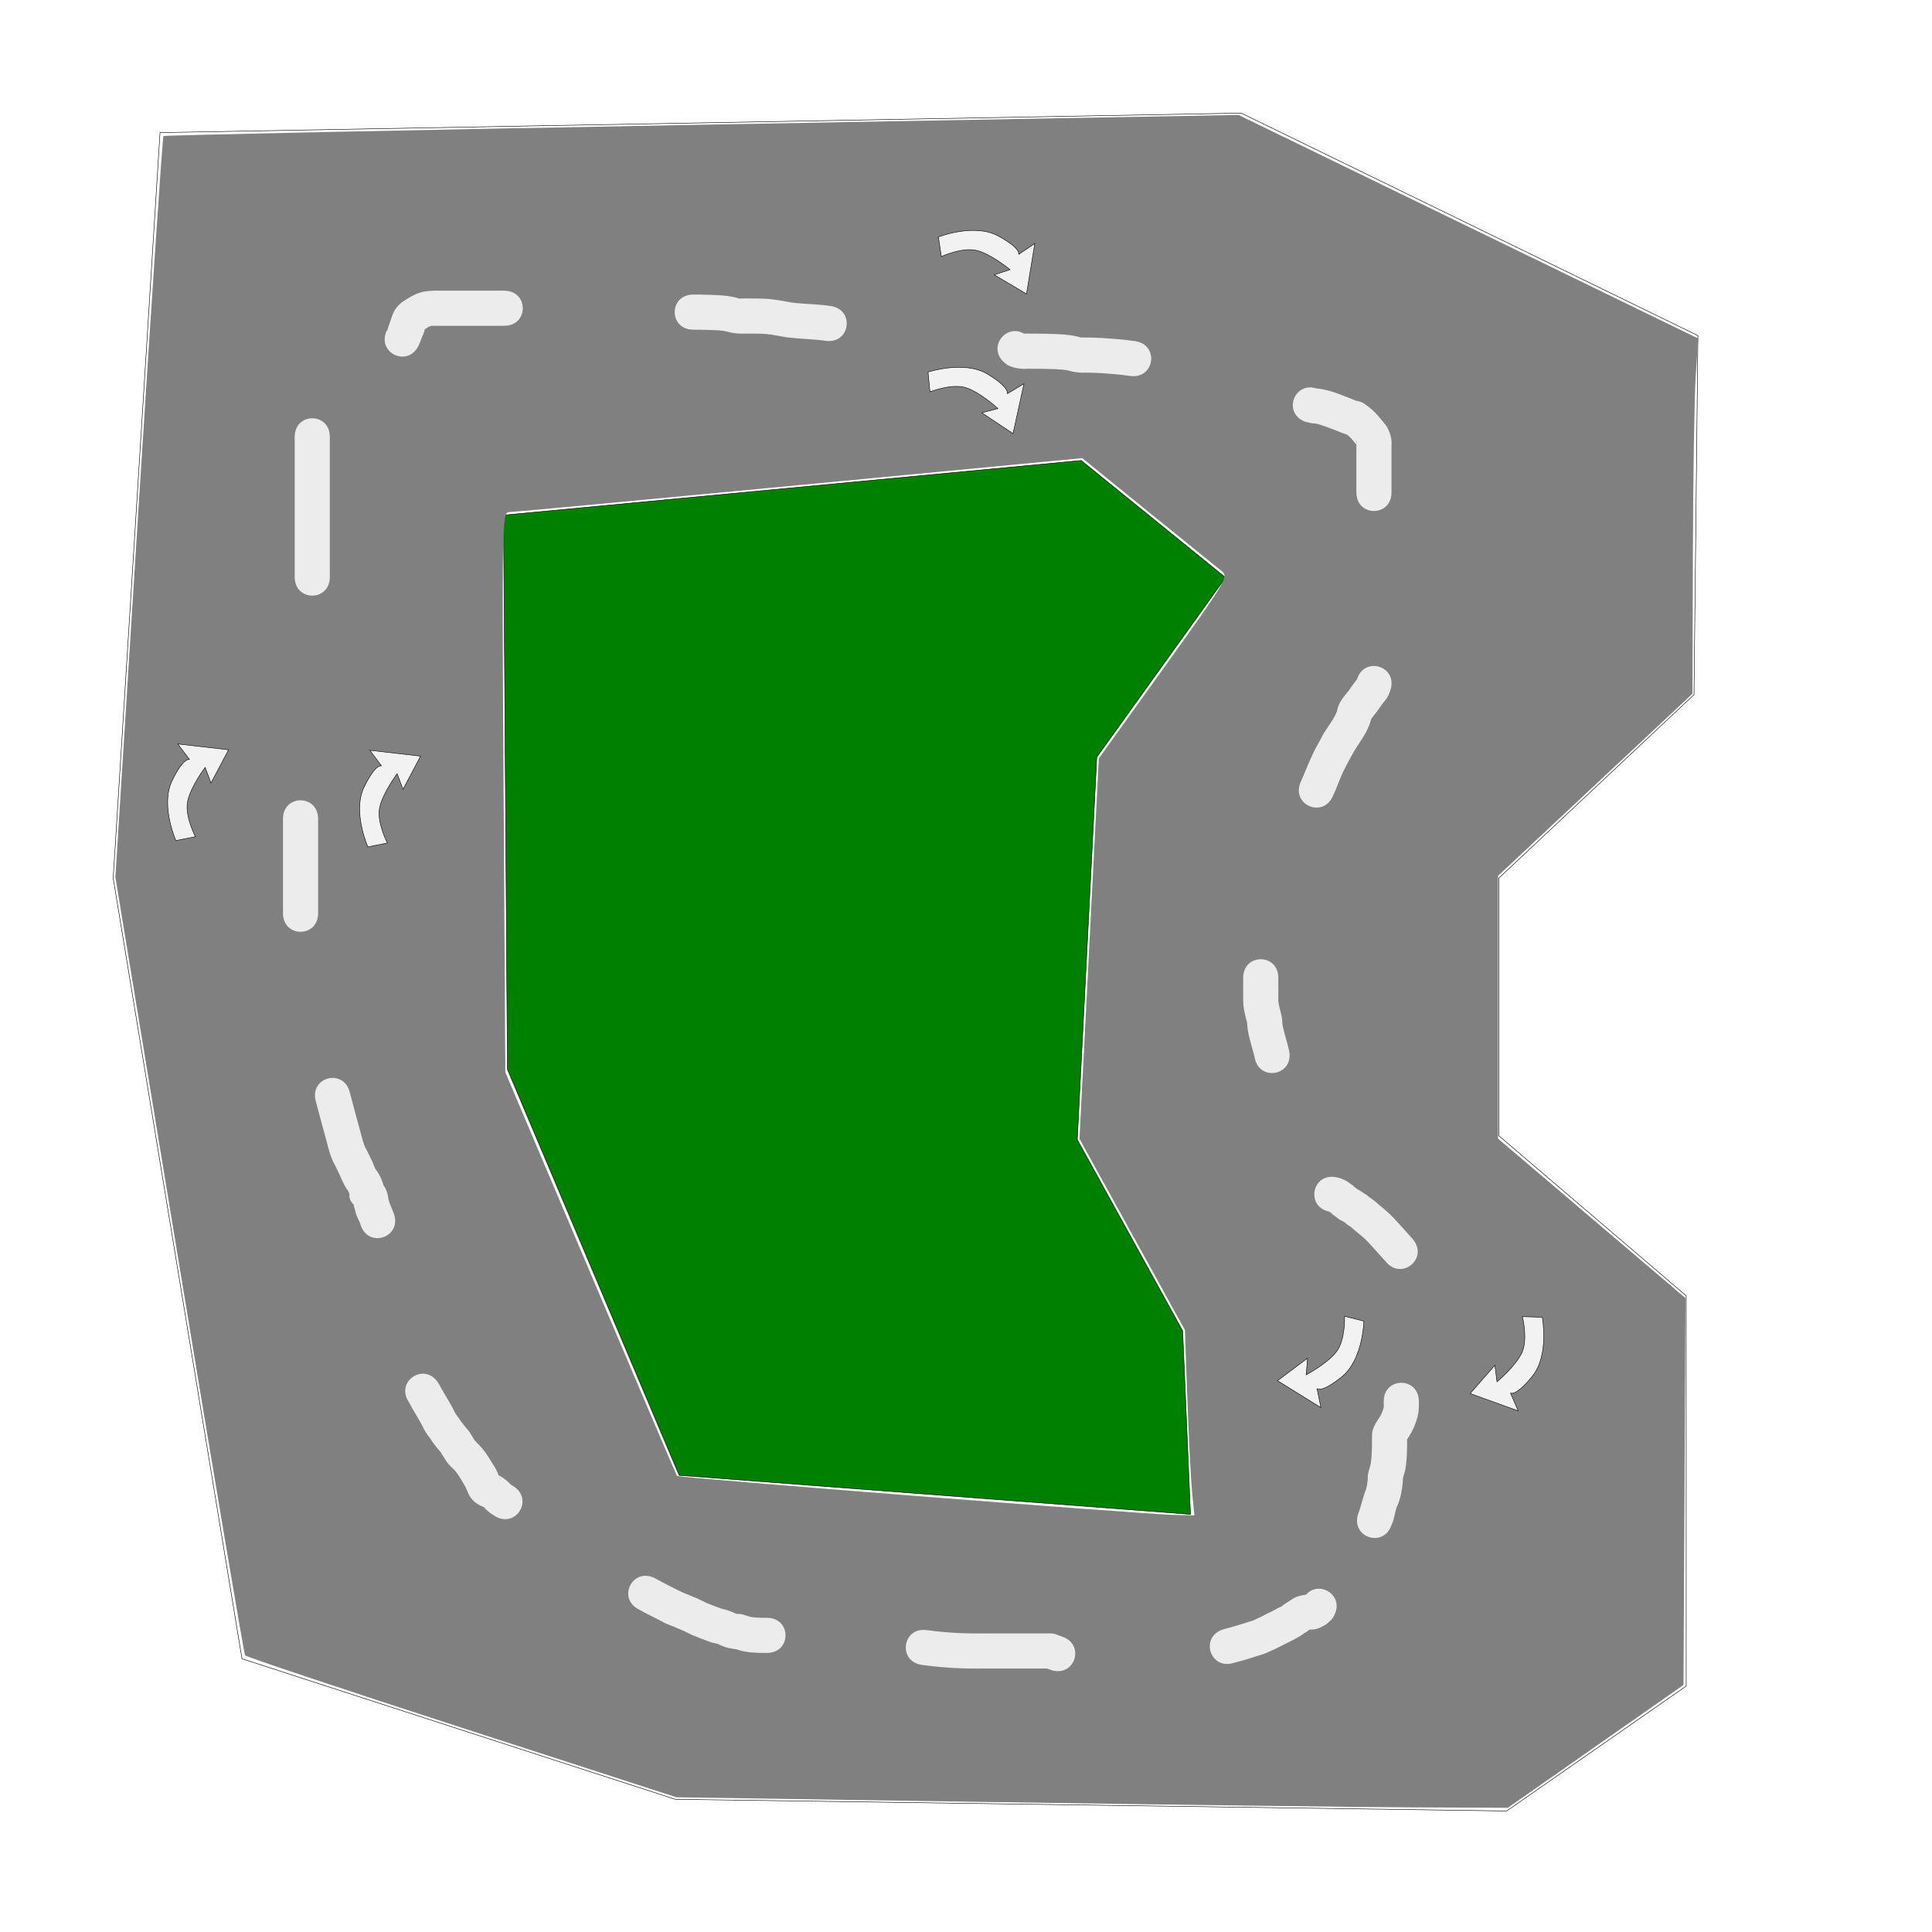
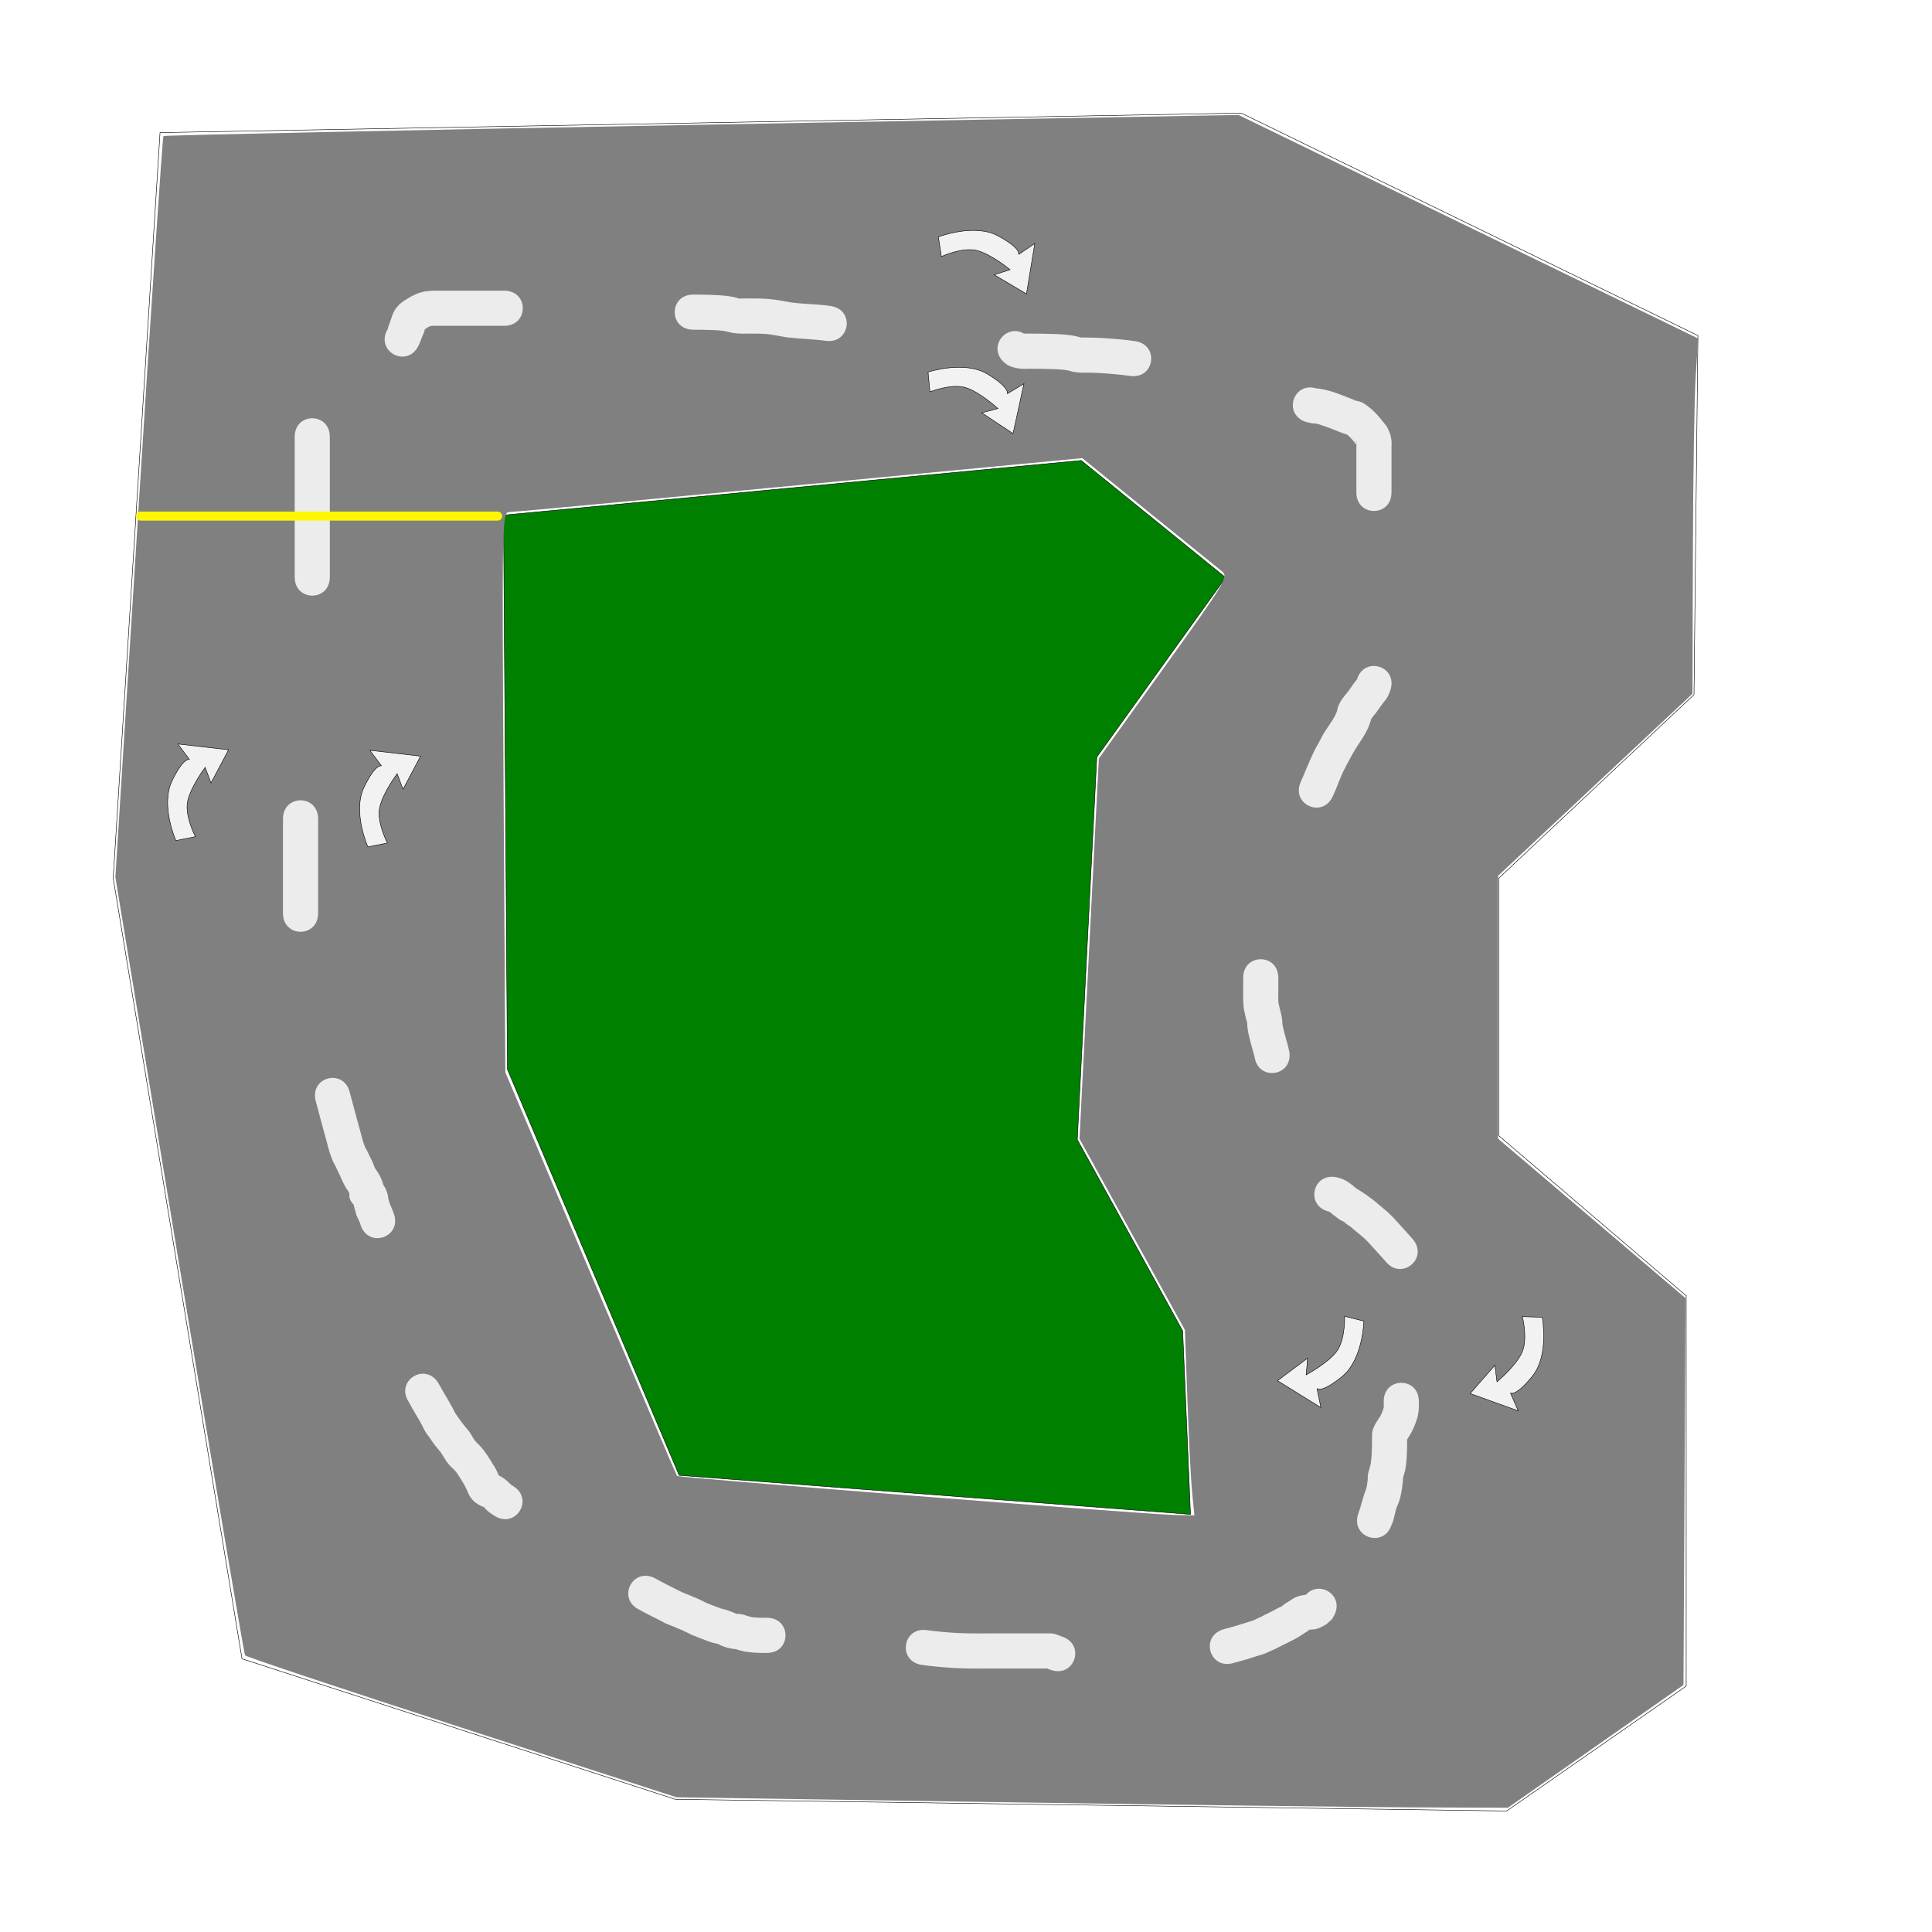
<svg xmlns="http://www.w3.org/2000/svg" width="4000" height="4000" id="svg2" version="1.1">
  <defs id="defs4" />
  <g id="layer1" transform="translate(0,2947.638)">
    <path style="fill:none;stroke:#000000;stroke-width:1px;stroke-linecap:butt;stroke-linejoin:miter;stroke-opacity:1" d="M 331.33,274.557 2569.828,234.151 3515.331,694.781 3507.25,1438.253 3103.189,1818.071 3103.189,2351.431 3491.087,2682.761 3491.087,3490.883 3119.351,3749.482 1398.051,3725.238 501.036,3434.315 234.355,1818.071 z" id="path3130" transform="translate(0,-2947.638)" />
    <path style="fill:#008000;stroke:#000000;stroke-width:1px;stroke-linecap:butt;stroke-linejoin:miter;stroke-opacity:1" d="M 1042.477,1066.517 2238.498,953.38 2537.503,1195.816 2270.823,1567.553 2230.417,2359.512 2448.61,2755.492 2464.772,3135.309 1406.132,3054.497 1050.559,2214.05 z" id="path3132" transform="translate(0,-2947.638)" />
    <path style="fill:#808080;stroke-width:10;stroke-miterlimit:4;stroke-dasharray:none" d="M 2059.123,3731.048 1400.499,3721.075 956.036,3577.057 C 711.581,3497.847 509.704,3430.416 507.421,3427.211 505.138,3424.006 443.783,3060.189 371.077,2618.73 L 238.884,1816.077 286.905,1050.484 C 313.317,629.408 336.488,283.456 338.397,281.701 340.305,279.946 841.893,269.393 1453.035,258.25 L 2564.203,237.989 3040.062,469.399 3515.922,700.81 3510.835,777.611 C 3508.037,819.851 3505.378,985.327 3504.926,1145.335 L 3504.103,1436.259 3302.853,1624.744 3101.604,1813.228 3101.604,2085.373 3101.604,2357.519 3295.628,2522.576 3489.652,2687.633 3487.557,3088.09 3485.462,3488.547 3303.634,3615.684 3121.807,3742.821 2919.776,3741.921 C 2808.66,3741.427 2421.365,3736.534 2059.123,3731.048 z M 2468.223,3090.889 C 2465.675,3065.332 2461.255,2978.964 2458.401,2898.96 L 2453.211,2753.498 2344.09,2555.617 2234.969,2357.735 2254.992,1963.992 2275.016,1570.25 2409.902,1382.369 C 2539.917,1201.274 2544.217,1194.038 2528.942,1182.034 2520.227,1175.184 2451.817,1119.844 2376.92,1059.057 L 2240.744,948.534 1654.96,1004.328 C 1332.779,1035.015 1062.397,1060.204 1054.111,1060.303 1039.518,1060.477 1039.158,1078.696 1042.654,1640.31 L 1046.262,2220.138 1222.64,2636.321 C 1319.647,2865.221 1400.185,3053.942 1401.612,3055.7 1404.711,3059.519 2367.436,3135.136 2429.636,3136.446 L 2472.856,3137.356 2468.223,3090.889 z" id="path3134" transform="translate(0,-2947.638)" />
    <path style="fill:#ececec;stroke-width:10;stroke-miterlimit:4;stroke-dasharray:none" id="path3914" d="M 682.863,904.545 C 682.863,932.756 682.863,960.968 682.863,989.18 682.863,1005.147 682.863,1021.115 682.863,1037.083 682.863,1051.382 682.863,1065.681 682.863,1079.98 682.863,1090.371 682.863,1100.762 682.863,1111.154 682.863,1115.511 682.863,1119.868 682.863,1124.226 682.863,1133.725 682.863,1143.225 682.863,1152.724 682.863,1160.887 682.863,1169.051 682.863,1177.214 682.863,1181.254 682.863,1185.293 682.863,1189.332 682.863,1191.093 682.863,1192.854 682.863,1194.615 682.863,1246.044 610.132,1246.044 610.132,1194.615 L 610.132,1194.615 C 610.132,1192.854 610.132,1191.093 610.132,1189.332 610.132,1185.293 610.132,1181.254 610.132,1177.214 610.132,1169.051 610.132,1160.887 610.132,1152.724 610.132,1143.225 610.132,1133.725 610.132,1124.226 610.132,1119.868 610.132,1115.511 610.132,1111.154 610.132,1100.762 610.132,1090.371 610.132,1079.98 610.132,1065.681 610.132,1051.382 610.132,1037.083 610.132,1021.115 610.132,1005.147 610.132,989.18 610.132,960.968 610.132,932.756 610.132,904.545 610.132,853.116 682.863,853.116 682.863,904.545 z" transform="translate(0,-2947.638)" />
    <path style="fill:#ececec;stroke-width:10;stroke-miterlimit:4;stroke-dasharray:none" id="path3916" d="M 658.619,1695.538 C 658.619,1721.167 658.619,1746.797 658.619,1772.427 658.619,1784.207 658.619,1795.988 658.619,1807.769 658.619,1816.59 658.619,1825.41 658.619,1834.231 658.619,1841.632 658.619,1849.034 658.619,1856.435 658.619,1861.556 658.619,1866.677 658.619,1871.798 658.619,1877.158 658.619,1882.518 658.619,1887.878 658.619,1888.785 658.619,1889.693 658.619,1890.6 658.619,1942.028 585.888,1942.028 585.888,1890.6 L 585.888,1890.6 C 585.888,1889.693 585.888,1888.785 585.888,1887.878 585.888,1882.518 585.888,1877.158 585.888,1871.798 585.888,1866.677 585.888,1861.556 585.888,1856.435 585.888,1849.034 585.888,1841.632 585.888,1834.231 585.888,1825.41 585.888,1816.59 585.888,1807.769 585.888,1795.988 585.888,1784.207 585.888,1772.427 585.888,1746.797 585.888,1721.167 585.888,1695.538 585.888,1644.109 658.619,1644.109 658.619,1695.538 z" transform="translate(0,-2947.638)" />
    <path style="fill:#ececec;stroke-width:10;stroke-miterlimit:4;stroke-dasharray:none" id="path3918" d="M 724.117,2261.451 C 731.581,2289.147 738.752,2316.885 746.529,2344.501 749.359,2355.876 751.884,2365.812 756.165,2375.732 761.044,2383.728 764.397,2392.358 768.436,2400.21 773.052,2407.289 774.065,2416.82 779.561,2423.396 786.321,2432.404 790.629,2442.764 793.932,2453.419 791.025,2446.199 799.702,2475.518 795.998,2467.993 782.448,2440.464 793.133,2450.108 777.625,2439.025 791.885,2448.148 799.575,2458.73 803.008,2475.25 802.885,2471.695 804.758,2489.354 804.041,2485.87 800.54,2468.859 806.507,2490.532 806.651,2491.077 809.579,2498.373 812.766,2505.535 815.486,2512.911 832.418,2561.472 763.742,2585.418 746.81,2536.857 L 746.81,2536.857 C 744.681,2527.358 737.622,2519.015 736.214,2509.197 734.533,2502.242 731.564,2495.294 731.422,2488.106 734.378,2497.462 737.748,2499.448 746.465,2504.743 735.232,2497.398 721.337,2488.181 723.482,2471.493 726.631,2478.795 719.786,2461.975 718.196,2462.436 712.541,2453.131 707.856,2443.405 703.71,2433.381 698.81,2423.769 694.742,2413.863 689.36,2404.486 683.757,2391.443 679.829,2378.004 676.519,2364.207 668.556,2335.903 661.225,2307.47 653.557,2279.091 641.084,2229.198 711.643,2211.558 724.117,2261.451 z" transform="translate(0,-2947.638)" />
    <path style="fill:#ececec;stroke-width:10;stroke-miterlimit:4;stroke-dasharray:none" id="path3920" d="M 906.896,2862.338 C 916.974,2880.919 928.401,2898.743 938.398,2917.372 940.807,2923.319 944.828,2929.554 945.444,2930.128 952.38,2940.291 959.681,2950.08 967.699,2959.409 974.677,2967.015 978.607,2976.735 984.678,2984.914 990.548,2991.524 980.47,2984.584 980.476,2981.375 980.48,2978.577 984.891,2984.818 986.992,2986.665 988.818,2988.27 992.031,2991.789 993.766,2993.646 1005.049,3005.323 1013.03,3019.578 1021.551,3033.269 1027.876,3041.95 1031.34,3052.061 1035.333,3061.876 1035.65,3062.657 1034.818,3060.271 1034.561,3059.468 1037.134,3063.157 1042.152,3065.909 1028.85,3054.103 1026.972,3052.436 1023.803,3051.442 1021.584,3050.565 1037.078,3054.596 1048.864,3064.335 1059.684,3075.625 1059.513,3074.399 1061.865,3076.428 1062.246,3076.645 1106.196,3103.353 1068.426,3165.507 1024.476,3138.8 L 1024.476,3138.8 C 1018.294,3134.968 1012.229,3131.007 1007.049,3125.818 1005.597,3124.284 1000.77,3120.523 1002.797,3121.119 1003.821,3121.421 1006.705,3122.823 1005.766,3122.317 1001.943,3120.257 997.909,3119.508 1006.45,3121.704 990.841,3117.202 978.011,3108.817 970.538,3093.976 966.99,3086.506 964.416,3078.599 959.8,3071.697 953.754,3061.98 948.372,3051.57 940.522,3043.192 939.497,3042.086 931.014,3034.837 925.706,3027.483 920.931,3020.787 916.972,3013.64 912.491,3006.757 904.57,2997.505 896.652,2988.066 890.38,2977.644 883.763,2969.711 878.378,2961.147 874.257,2951.661 865.433,2935.072 855.056,2919.356 846.38,2902.682 817.853,2859.891 878.369,2819.547 906.896,2862.338 z" transform="translate(0,-2947.638)" />
    <path style="fill:#ececec;stroke-width:10;stroke-miterlimit:4;stroke-dasharray:none" id="path3922" d="M 1355.464,3267.307 C 1371.696,3276.423 1388.35,3284.57 1404.934,3292.96 1414.758,3298.289 1425.422,3301.387 1435.469,3306.238 1445.359,3309.722 1454.512,3314.918 1463.99,3319.334 1473.82,3323.296 1483.803,3326.917 1493.748,3330.643 1503.469,3332.38 1512.438,3336.073 1521.504,3339.857 1519.383,3339.142 1529.848,3343.105 1527.765,3342.285 1524.765,3341.104 1524.871,3341.421 1526.308,3341.422 1536.068,3340.665 1544.882,3345.384 1554.049,3347.631 1560.54,3348.833 1567.128,3349.153 1573.71,3349.386 1578.367,3349.528 1583.026,3349.526 1587.684,3349.514 1639.113,3349.384 1639.296,3422.115 1587.868,3422.244 L 1587.868,3422.244 C 1582.26,3422.258 1576.65,3422.251 1571.045,3422.068 1558.8,3421.606 1546.532,3420.706 1534.602,3417.714 1526.108,3415.264 1530.751,3416.727 1524.863,3414.713 1523.962,3414.405 1521.222,3414.007 1522.153,3413.802 1533.845,3411.223 1523.693,3415.98 1517.953,3413.672 1509.059,3412.572 1500.468,3410.288 1492.334,3406.481 1490.6,3405.708 1488.837,3404.997 1487.133,3404.161 1487.07,3404.13 1487.189,3404.034 1487.217,3403.97 1487.825,3404 1488.433,3404.03 1489.04,3404.06 1482.076,3402.374 1474.896,3401.506 1468.203,3398.74 1456.378,3394.299 1444.52,3389.999 1432.89,3385.081 1423.089,3380.399 1413.602,3375.279 1403.402,3371.518 1393.102,3366.262 1381.52,3363.73 1371.567,3357.586 1355.499,3348.965 1338.738,3341.551 1322.938,3332.36 1276.939,3309.36 1309.465,3244.308 1355.464,3267.307 z" transform="translate(0,-2947.638)" />
    <path style="fill:#ececec;stroke-width:10;stroke-miterlimit:4;stroke-dasharray:none" id="path3924" d="M 1919.077,3375.038 C 1939.802,3377.919 1960.658,3379.688 1981.538,3380.944 1995.267,3381.681 2009.018,3381.8 2022.764,3381.84 2032.598,3381.855 2042.431,3381.82 2052.265,3381.804 2063.923,3381.79 2075.581,3381.789 2087.239,3381.787 2095.47,3381.786 2103.701,3381.786 2111.932,3381.786 2121.208,3381.787 2130.483,3381.787 2139.758,3381.787 2146.974,3381.787 2154.19,3381.787 2161.405,3381.787 2165.865,3381.787 2170.325,3381.787 2174.785,3381.787 2184.025,3381.683 2191.446,3385.851 2199.717,3388.713 2248.235,3405.77 2224.112,3474.384 2175.595,3457.327 L 2175.595,3457.327 C 2170.508,3455.522 2156.684,3451.086 2174.785,3454.518 2170.325,3454.518 2165.865,3454.518 2161.405,3454.518 2154.19,3454.518 2146.974,3454.518 2139.758,3454.518 2130.483,3454.518 2121.207,3454.518 2111.931,3454.517 2103.704,3454.517 2095.477,3454.517 2087.25,3454.518 2075.628,3454.52 2064.006,3454.521 2052.383,3454.535 2042.437,3454.551 2032.491,3454.586 2022.545,3454.571 2007.406,3454.525 1992.261,3454.374 1977.141,3453.542 1954.292,3452.15 1931.469,3450.211 1908.792,3447.038 1857.88,3439.765 1868.166,3367.765 1919.077,3375.038 z" transform="translate(0,-2947.638)" />
    <path style="fill:#ececec;stroke-width:10;stroke-miterlimit:4;stroke-dasharray:none" id="path3926" d="M 2531.803,3373.638 C 2550.138,3368.872 2568.176,3363.568 2586.133,3357.569 2595.012,3355.648 2602.387,3351.038 2610.679,3347.544 2619.789,3342.211 2629.752,3338.322 2639.006,3333.209 2644.356,3329.586 2650.519,3327.48 2656.225,3324.559 2661.682,3321.764 2653.07,3325.883 2653.942,3325.205 2655.872,3323.704 2657.891,3322.322 2659.865,3320.881 2666.687,3316.84 2672.417,3312.619 2679.343,3308.461 2689.749,3303.188 2701.267,3301.632 2712.755,3301.047 2726.332,3297.851 2690.107,3311.225 2709.636,3299.939 2698.759,3308.96 2702.284,3304.487 2697.367,3311.829 2720.01,3265.654 2785.312,3297.676 2762.669,3343.852 L 2762.669,3343.852 C 2755.433,3356.3 2760.386,3349.46 2745.999,3362.927 2736.797,3368.235 2727.355,3373.801 2716.184,3373.698 2714.842,3373.751 2708.227,3374.77 2713.016,3372.928 2721.519,3366.399 2702.844,3380.753 2701.282,3380.668 2692.677,3387.237 2682.944,3392.396 2673.164,3397.42 2661.749,3403.379 2650.023,3408.705 2638.619,3414.694 2628.799,3418.677 2619.608,3424.222 2609.137,3426.566 2591.177,3432.538 2573.18,3438.075 2554.803,3442.637 2506.014,3458.9 2483.014,3389.901 2531.803,3373.638 z" transform="translate(0,-2947.638)" />
    <path style="fill:#ececec;stroke-width:10;stroke-miterlimit:4;stroke-dasharray:none" id="path3928" d="M 2812.023,3134.172 C 2817.491,3119.621 2820.72,3104.403 2825.875,3089.77 2829.786,3080.99 2830.975,3071.501 2831.837,3062.027 2830.702,3050.185 2836.795,3039.312 2838.322,3027.997 2839.865,3017.192 2840.19,3006.257 2840.472,2995.359 2840.62,2988.026 2840.617,2980.692 2840.592,2973.358 2839.897,2957.64 2848.945,2945.467 2857.012,2933.132 2860.818,2927.097 2863.084,2920.468 2864.939,2913.635 2864.796,2911.837 2864.931,2908.829 2864.932,2906.621 2864.921,2905.058 2864.894,2903.495 2864.875,2901.932 2864.262,2850.507 2936.988,2849.64 2937.601,2901.065 L 2937.601,2901.065 C 2937.624,2902.973 2937.659,2904.882 2937.663,2906.791 2937.632,2915.66 2937.218,2924.54 2934.995,2933.178 2931.03,2947.198 2925.724,2960.776 2917.79,2973.081 2909.048,2986.285 2910.827,2987.086 2913.313,2970.772 2913.43,2970.001 2913.32,2972.332 2913.323,2973.112 2913.35,2981.167 2913.348,2989.222 2913.178,2997.276 2912.761,3012.92 2912.2,3028.647 2909.258,3044.059 2905.673,3058.592 2904.554,3055.727 2904.226,3069.072 2902.625,3084.883 2900.135,3100.689 2893.925,3115.44 2887.407,3128.167 2887.684,3144.319 2881.022,3157.172 2864.759,3205.961 2795.76,3182.962 2812.023,3134.172 z" transform="translate(0,-2947.638)" />
    <path style="fill:#ececec;stroke-width:10;stroke-miterlimit:4;stroke-dasharray:none" id="path3930" d="M 2868.895,2611.752 C 2856.599,2598.188 2844.552,2584.455 2832.055,2571.082 2824.74,2563.34 2816.508,2556.751 2808.257,2550.05 2806.987,2549.781 2788.8,2532.565 2796.366,2540.064 2782.521,2530.515 2791.617,2537.533 2781.906,2528.612 2782.616,2529.354 2783.327,2530.095 2784.037,2530.837 2784.085,2530.916 2784.258,2531.127 2784.18,2531.076 2782.67,2530.045 2781.16,2529.013 2779.649,2527.982 2779.433,2527.943 2779.216,2527.903 2779,2527.864 2771.341,2525.099 2765.952,2518.374 2759.587,2514.925 2757.153,2510.417 2740.008,2501.578 2752.496,2508.608 2752.392,2508.681 2752.199,2508.622 2752.106,2508.626 2701.814,2497.873 2717.02,2426.75 2767.312,2437.502 L 2767.312,2437.502 C 2772.195,2438.599 2769.593,2437.956 2775.106,2439.481 2783.152,2442.37 2790.452,2446.131 2796.969,2451.681 2798.662,2453.122 2804.128,2455.763 2801.936,2456.134 2799.491,2456.547 2797.871,2453.293 2795.838,2451.872 2804.458,2456.913 2810.127,2462.756 2813.883,2464.044 2816.262,2465.422 2846.563,2484.914 2828.811,2474.971 2838.229,2479.972 2846.19,2486.554 2854.114,2493.597 2864.981,2502.424 2875.584,2511.463 2885.314,2521.551 2898.958,2536.319 2912.319,2551.29 2925.688,2566.317 2957.815,2606.476 2901.022,2651.911 2868.895,2611.752 z" transform="translate(0,-2947.638)" />
    <path style="fill:#ececec;stroke-width:10;stroke-miterlimit:4;stroke-dasharray:none" id="path3932" d="M 2597.511,2188.183 C 2593.161,2172.677 2588.634,2157.209 2585.151,2141.481 2582.935,2131.929 2582.073,2122.231 2581.869,2112.454 2583.052,2125.789 2576.308,2094.025 2576.001,2092.503 2574.499,2085.327 2574.017,2077.991 2573.841,2070.677 2573.784,2066.427 2573.832,2062.176 2573.844,2057.926 2573.861,2049.689 2573.865,2041.453 2573.868,2033.216 2573.869,2030.329 2573.869,2027.442 2573.869,2024.554 2573.873,1973.126 2646.604,1973.132 2646.6,2024.56 L 2646.6,2024.56 C 2646.6,2027.454 2646.599,2030.347 2646.599,2033.24 2646.596,2041.541 2646.592,2049.842 2646.575,2058.144 2646.564,2061.844 2646.525,2065.544 2646.558,2069.245 2646.582,2072.238 2646.696,2075.265 2647.311,2078.197 2649.508,2089.233 2653.354,2099.82 2654.587,2111.058 2654.672,2116.127 2654.945,2121.101 2656.227,2126.055 2659.892,2143.525 2665.961,2160.398 2669.511,2177.897 2676.784,2228.809 2604.784,2239.095 2597.511,2188.183 z" transform="translate(0,-2947.638)" />
    <path style="fill:#ececec;stroke-width:10;stroke-miterlimit:4;stroke-dasharray:none" id="path3934" d="M 2692.846,1619.192 C 2701.867,1599.14 2709.627,1578.417 2719.209,1558.622 2723.939,1548.245 2730.097,1538.669 2735.198,1528.497 2742.894,1512.351 2754.971,1498.757 2763.298,1483.035 2763.789,1482.975 2771.217,1465.246 2768.122,1472.08 2770.779,1455.459 2781.647,1443.012 2792.03,1430.517 2798.391,1420.952 2805.034,1411.611 2812.544,1402.854 2811.231,1404.116 2810.186,1405.478 2809.345,1407.049 2823.948,1357.737 2893.686,1378.388 2879.083,1427.7 L 2879.083,1427.7 C 2876.505,1435.877 2873.126,1443.612 2867.633,1450.341 2860.111,1458.994 2854.333,1468.753 2847.308,1477.784 2842.006,1483.52 2847.422,1477.444 2839.593,1487.693 2839.12,1488.312 2838.328,1490.109 2837.998,1489.403 2837.335,1487.983 2842.463,1471.416 2840.003,1483.163 2837.803,1495.755 2832.86,1507.328 2826.774,1518.54 2818.396,1533.151 2808.246,1546.603 2800.084,1561.354 2794.948,1571.429 2789.001,1580.983 2784.212,1591.248 2774.406,1609.15 2768.679,1629.497 2759.696,1647.842 2739.438,1695.112 2672.587,1666.462 2692.846,1619.192 z" transform="translate(0,-2947.638)" />
    <path style="fill:#ececec;stroke-width:10;stroke-miterlimit:4;stroke-dasharray:none" id="path3936" d="M 2808.224,1019.344 C 2808.224,999.165 2808.224,978.986 2808.224,958.808 2808.224,947.077 2808.224,935.346 2808.224,923.615 2809.677,909.652 2804.931,907.878 2809.572,921.802 2804.556,916.746 2800.731,910.729 2795.616,905.795 2794.155,903.919 2775.967,888.812 2788.487,898.79 2802.583,904.764 2780.843,897.227 2776.836,895.605 2765.936,891.006 2754.825,886.927 2743.715,882.824 2736.47,880.828 2728.92,876.994 2721.258,876.738 2714.669,876.596 2709.71,874.896 2702.616,873.281 2654.371,855.469 2679.561,787.239 2727.806,805.051 L 2727.806,805.051 C 2707.369,802.182 2727.249,804.53 2731.318,804.706 2744.177,806.702 2756.824,810.028 2769.005,814.631 2781.097,819.131 2793.123,823.756 2805.062,828.574 2805.401,828.747 2806.456,829.106 2806.077,829.093 2804.545,829.04 2800.019,828.168 2801.524,828.452 2809.081,829.876 2816.434,830.983 2823.259,834.91 2831.99,840.722 2839.971,847.021 2847.276,854.599 2855.601,863.144 2862.938,872.504 2870.355,881.861 2877.963,894.875 2882.315,908.381 2880.955,923.615 2880.955,935.346 2880.955,947.077 2880.955,958.808 2880.955,978.986 2880.955,999.165 2880.955,1019.344 2880.955,1070.773 2808.224,1070.773 2808.224,1019.344 z" transform="translate(0,-2947.638)" />
    <path style="fill:#ececec;stroke-width:10;stroke-miterlimit:4;stroke-dasharray:none" id="path3938" d="M 2339.726,778.302 C 2319.001,775.42 2298.145,773.651 2277.265,772.395 2266.799,771.757 2256.314,771.555 2245.831,771.498 2236.925,772.073 2228.75,770.811 2219.897,769.325 2208.544,765.425 2196.533,764.961 2184.659,764.324 2166.238,763.567 2147.796,763.467 2129.362,763.418 2114.206,764.339 2100.456,762.767 2086.591,756.09 2084.398,754.458 2082.204,752.826 2080.01,751.194 2040.753,717.971 2087.736,662.452 2126.994,695.675 L 2126.994,695.675 C 2125.866,694.945 2124.738,694.215 2123.61,693.485 2113.101,689.419 2124.321,693.218 2110.251,690.707 2109.001,690.483 2112.792,690.7 2114.062,690.697 2119.228,690.686 2124.394,690.678 2129.56,690.687 2149.28,690.741 2169.007,690.855 2188.712,691.706 2205.568,692.675 2222.578,693.828 2238.751,699.08 2224.503,698.404 2242.993,698.977 2246.235,698.768 2258.05,698.836 2269.867,699.077 2281.662,699.797 2304.511,701.189 2327.334,703.129 2350.011,706.302 2400.923,713.575 2390.637,785.575 2339.726,778.302 z" transform="translate(0,-2947.638)" />
    <path style="fill:#ececec;stroke-width:10;stroke-miterlimit:4;stroke-dasharray:none" id="path3940" d="M 1709.39,705.571 C 1682.989,701.99 1656.304,701.623 1629.872,698.487 1615.023,696.286 1600.421,692.713 1585.448,691.451 1573.357,690.62 1561.22,690.691 1549.106,690.669 1534.625,691.188 1520.576,690.858 1506.545,686.892 1494.268,683.612 1481.288,683.645 1468.659,683.153 1457.592,682.763 1446.519,682.615 1435.446,682.602 1384.017,682.54 1384.105,609.809 1435.534,609.871 L 1435.534,609.871 C 1447.536,609.887 1459.539,610.051 1471.534,610.479 1490.274,611.232 1509.32,611.802 1527.417,617.22 1527.948,617.42 1529.522,617.58 1529.009,617.82 1528.04,618.272 1524.738,617.906 1525.805,617.973 1533.585,618.466 1541.455,617.547 1549.243,617.938 1563.476,617.966 1577.734,617.916 1591.933,619.01 1607.725,620.477 1623.241,623.49 1638.838,626.31 1665.644,629.863 1692.906,629.377 1719.676,633.571 1770.588,640.844 1760.302,712.844 1709.39,705.571 z" transform="translate(0,-2947.638)" />
    <path style="fill:#ececec;stroke-width:10;stroke-miterlimit:4;stroke-dasharray:none" id="path3942" d="M 1043.792,674.578 C 1024.396,674.578 1004.999,674.578 985.602,674.578 970.678,674.578 955.753,674.578 940.828,674.578 930.878,674.578 920.928,674.578 910.978,674.578 910.282,674.827 882.293,674.159 893.725,674.735 887.375,676.191 886.49,677.063 883.456,679.204 883.06,679.499 882.696,679.841 882.269,680.09 874.884,684.399 865.219,689.487 868.59,686.876 872.642,683.739 876.117,683.617 879.554,680.108 878.809,681.041 877.978,681.91 877.318,682.905 876.591,684.002 878.913,680.993 879.058,681.344 880.272,684.28 874.819,694.926 873.67,698.078 871.556,704.418 868.995,710.218 866.207,716.336 842.875,762.167 778.059,729.171 801.391,683.34 L 801.391,683.34 C 801.354,688.678 804.278,673.218 805.384,673.042 810.143,660.17 812.722,646.159 822.083,635.534 828.564,627.714 834.169,624.03 843.178,618.73 844.424,617.997 838.563,622.19 839.604,621.187 840.554,620.272 841.749,619.652 842.821,618.884 853.773,611.625 865.553,606.313 878.467,603.623 889.339,602.032 899.993,601.398 910.978,601.847 920.928,601.847 930.878,601.847 940.828,601.847 955.753,601.847 970.678,601.847 985.602,601.847 1004.999,601.847 1024.396,601.847 1043.792,601.847 1095.221,601.847 1095.221,674.578 1043.792,674.578 z" transform="translate(0,-2947.638)" />
    <path style="fill:#f2f2f2;stroke:#000000;stroke-width:1px;stroke-linecap:butt;stroke-linejoin:miter;stroke-opacity:1" d="M 761.655,-1194.217 C 761.655,-1194.217 729.33,-1266.948 753.574,-1317.456 777.817,-1367.963 789.939,-1361.902 789.939,-1361.902 L 765.696,-1394.227 870.751,-1382.105 834.386,-1313.415 822.264,-1345.74 C 822.264,-1345.74 791.96,-1305.334 785.899,-1275.029 779.838,-1244.725 802.061,-1202.298 802.061,-1202.298 z" id="path3004" />
    <path style="fill:#f2f2f2;stroke:#000000;stroke-width:1px;stroke-linecap:butt;stroke-linejoin:miter;stroke-opacity:1" d="M 364.122,-1207.349 C 364.122,-1207.349 331.798,-1280.08 356.041,-1330.588 380.285,-1381.095 392.407,-1375.034 392.407,-1375.034 L 368.163,-1407.359 473.219,-1395.237 436.853,-1326.547 424.732,-1358.872 C 424.732,-1358.872 394.427,-1318.466 388.366,-1288.161 382.305,-1257.857 404.529,-1215.43 404.529,-1215.43 z" id="path3004-8" />
    <path style="fill:#f2f2f2;stroke:#000000;stroke-width:1px;stroke-linecap:butt;stroke-linejoin:miter;stroke-opacity:1" d="M 1921.391,-2177.359 C 1921.391,-2177.359 1997.004,-2202.207 2044.818,-2173.008 2092.632,-2143.809 2085.383,-2132.358 2085.383,-2132.358 L 2119.982,-2153.228 2097.358,-2049.923 2032.672,-2093.011 2066.052,-2101.822 C 2066.052,-2101.822 2028.898,-2136.035 1999.356,-2145.112 1969.815,-2154.19 1925.369,-2136.345 1925.369,-2136.345 z" id="path3004-0" />
    <path style="fill:#f2f2f2;stroke:#000000;stroke-width:1px;stroke-linecap:butt;stroke-linejoin:miter;stroke-opacity:1" d="M 1942.843,-2457.179 C 1942.843,-2457.179 2017.051,-2485.951 2066.328,-2459.295 2115.605,-2432.638 2108.965,-2420.823 2108.965,-2420.823 L 2142.424,-2443.476 2125.239,-2339.129 2058.387,-2378.772 2091.26,-2389.318 C 2091.26,-2389.318 2052.365,-2421.54 2022.389,-2429.058 1992.413,-2436.577 1948.962,-2416.43 1948.962,-2416.43 z" id="path3004-1" />
    <path style="fill:#f2f2f2;stroke:#000000;stroke-width:1px;stroke-linecap:butt;stroke-linejoin:miter;stroke-opacity:1" d="M 2823.802,-212.461 C 2823.802,-212.461 2822.008,-132.89 2778.534,-97.553 2735.059,-62.215 2726.682,-72.868 2726.682,-72.868 L 2734.818,-33.29 2644.974,-89.073 2707.169,-135.684 2704.341,-101.277 C 2704.341,-101.277 2748.988,-124.893 2767.398,-149.715 2785.809,-174.538 2783.81,-222.39 2783.81,-222.39 z" id="path3004-12" />
    <path style="fill:#f2f2f2;stroke:#000000;stroke-width:1px;stroke-linecap:butt;stroke-linejoin:miter;stroke-opacity:1" d="M 3193.1,-220.363 C 3193.1,-220.363 3207.902,-142.161 3172.731,-98.551 3137.561,-54.941 3127.15,-63.618 3127.15,-63.618 L 3143.343,-26.599 3043.859,-62.467 3094.994,-120.999 3099.388,-86.757 C 3099.388,-86.757 3138.144,-119.145 3150.986,-147.255 3163.829,-175.365 3151.917,-221.754 3151.917,-221.754 z" id="path3004-11" />
+     <path style="fill:none;stroke:#fff700;stroke-width:18.7;stroke-linecap:round;stroke-linejoin:round;stroke-opacity:1;stroke-miterlimit:4;stroke-dasharray:none" d="M 290.924,1068.537 1030.356,1068.537 z" id="path3014" transform="translate(0,-2947.638)" />
  </g>
</svg>
